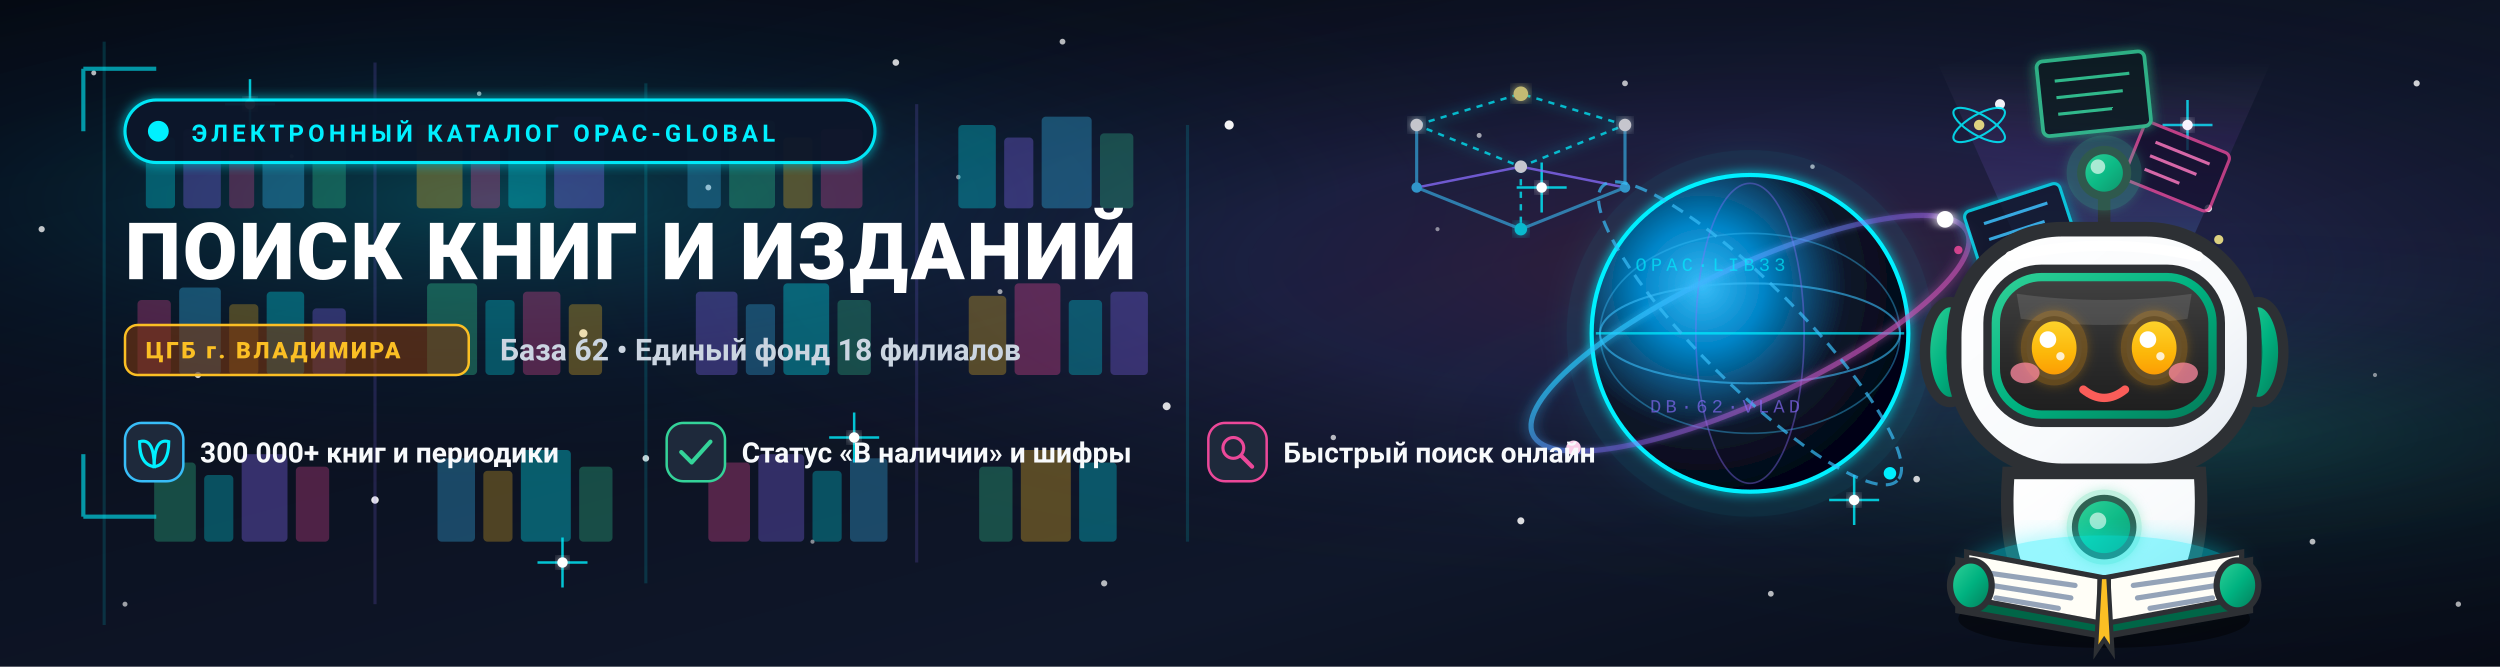
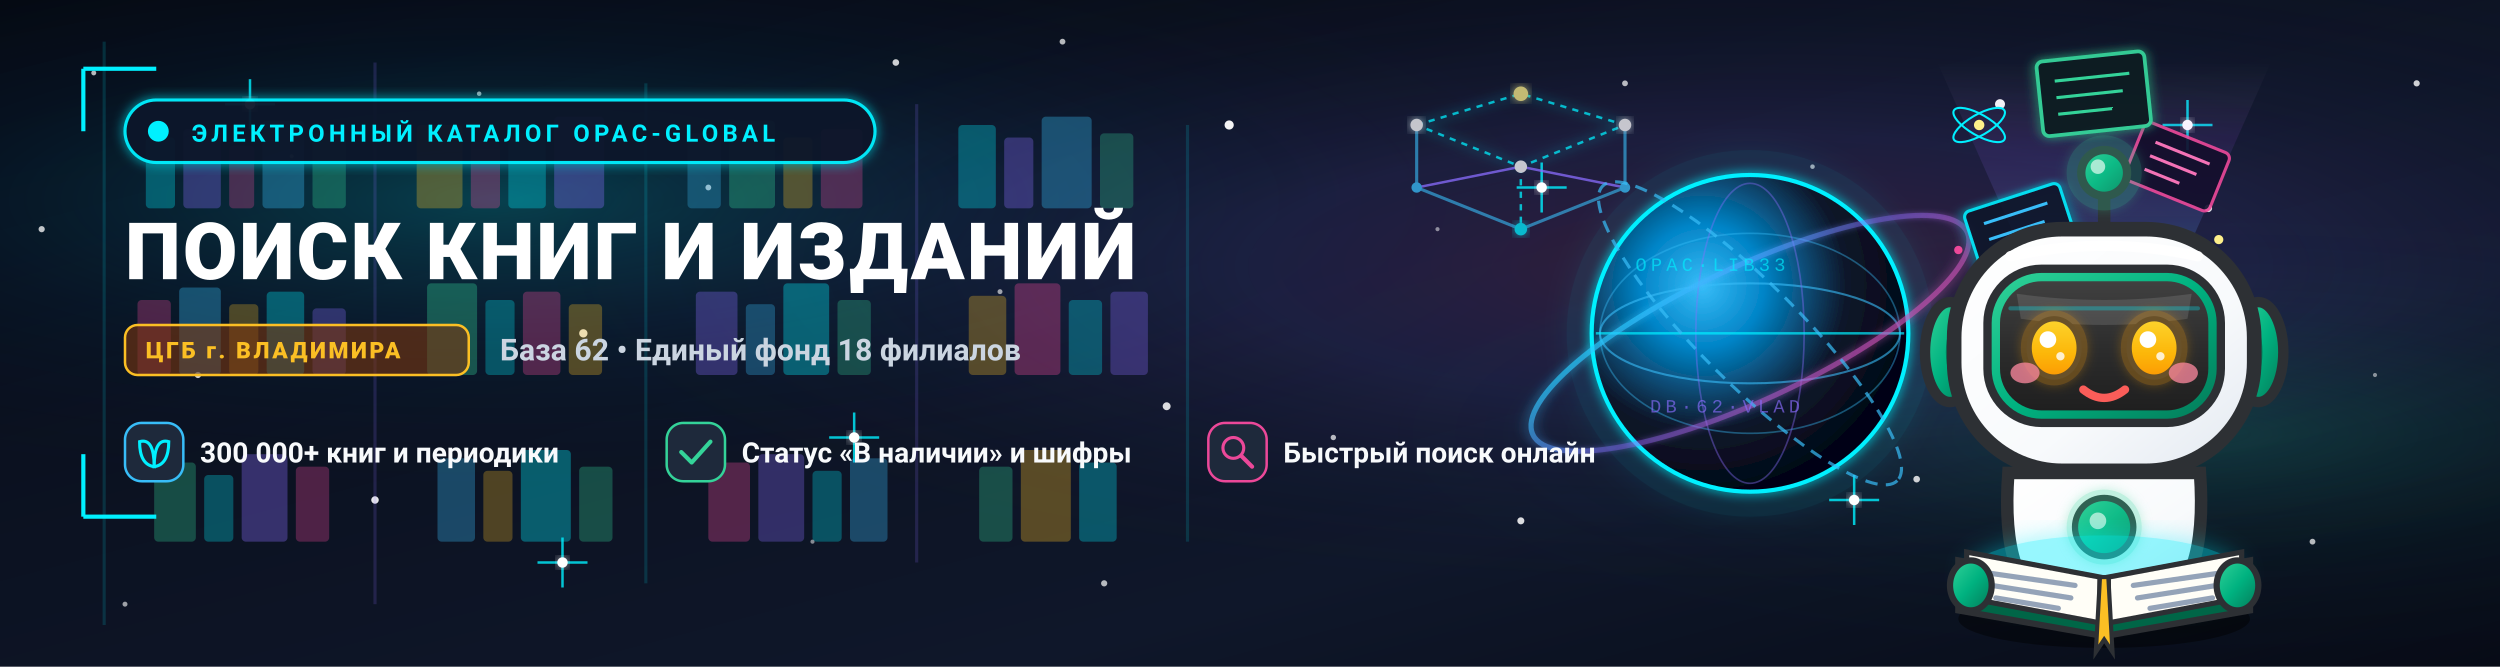
<svg xmlns="http://www.w3.org/2000/svg" viewBox="0 0 1200 320" width="1200" height="320">
  <defs>
    <linearGradient id="bg-grad" x1="0%" y1="0%" x2="100%" y2="100%">
      <stop offset="0%" stop-color="#050811" />
      <stop offset="35%" stop-color="#0b1120" />
      <stop offset="70%" stop-color="#0f172a" />
      <stop offset="100%" stop-color="#070b16" />
    </linearGradient>
    <radialGradient id="nebula-cyan" cx="20%" cy="30%" r="45%">
      <stop offset="0%" stop-color="#00f0ff" stop-opacity="0.22" />
      <stop offset="50%" stop-color="#0369a1" stop-opacity="0.08" />
      <stop offset="100%" stop-color="#0b1120" stop-opacity="0" />
    </radialGradient>
    <radialGradient id="nebula-magenta" cx="70%" cy="40%" r="50%">
      <stop offset="0%" stop-color="#ec4899" stop-opacity="0.18" />
      <stop offset="40%" stop-color="#8a6cff" stop-opacity="0.12" />
      <stop offset="100%" stop-color="#0f172a" stop-opacity="0" />
    </radialGradient>
    <radialGradient id="nebula-emerald" cx="88%" cy="65%" r="35%">
      <stop offset="0%" stop-color="#10b981" stop-opacity="0.20" />
      <stop offset="50%" stop-color="#047857" stop-opacity="0.06" />
      <stop offset="100%" stop-color="#0f172a" stop-opacity="0" />
    </radialGradient>
    <linearGradient id="shelf-light" x1="0%" y1="0%" x2="100%" y2="0%">
      <stop offset="0%" stop-color="#00f0ff" stop-opacity="0.8" />
      <stop offset="50%" stop-color="#8a6cff" stop-opacity="0.5" />
      <stop offset="100%" stop-color="#ec4899" stop-opacity="0.8" />
    </linearGradient>
    <linearGradient id="holo-beam" x1="50%" y1="100%" x2="50%" y2="0%">
      <stop offset="0%" stop-color="#00f0ff" stop-opacity="0.45" />
      <stop offset="40%" stop-color="#38bdf8" stop-opacity="0.25" />
      <stop offset="80%" stop-color="#a855f7" stop-opacity="0.10" />
      <stop offset="100%" stop-color="#ffffff" stop-opacity="0" />
    </linearGradient>
    <radialGradient id="sphere-core" cx="35%" cy="35%" r="65%">
      <stop offset="0%" stop-color="#38bdf8" />
      <stop offset="30%" stop-color="#0284c7" />
      <stop offset="70%" stop-color="#0f172a" />
      <stop offset="100%" stop-color="#020617" />
    </radialGradient>
    <linearGradient id="orbit-ring" x1="0%" y1="0%" x2="100%" y2="100%">
      <stop offset="0%" stop-color="#00f0ff" stop-opacity="0.9" />
      <stop offset="50%" stop-color="#8a6cff" stop-opacity="0.4" />
      <stop offset="100%" stop-color="#ec4899" stop-opacity="0.8" />
    </linearGradient>
    <linearGradient id="cosmo-body" x1="0%" y1="0%" x2="100%" y2="100%">
      <stop offset="0%" stop-color="#ffffff" />
      <stop offset="60%" stop-color="#f8fafc" />
      <stop offset="100%" stop-color="#e2e8f0" />
    </linearGradient>
    <linearGradient id="cosmo-visor" x1="0%" y1="0%" x2="0%" y2="100%">
      <stop offset="0%" stop-color="#404040" />
      <stop offset="50%" stop-color="#2d2d2d" />
      <stop offset="100%" stop-color="#1f1f1f" />
    </linearGradient>
    <linearGradient id="cosmo-emerald" x1="0%" y1="0%" x2="100%" y2="100%">
      <stop offset="0%" stop-color="#34d399" />
      <stop offset="50%" stop-color="#00b280" />
      <stop offset="100%" stop-color="#047857" />
    </linearGradient>
    <linearGradient id="cosmo-gold-eye" x1="0%" y1="0%" x2="0%" y2="100%">
      <stop offset="0%" stop-color="#ffeb3b" />
      <stop offset="60%" stop-color="#ffc107" />
      <stop offset="100%" stop-color="#ff9800" />
    </linearGradient>
    <filter id="glow-cyan" x="-20%" y="-20%" width="140%" height="140%">
      <feGaussianBlur stdDeviation="6" result="blur" />
      <feComposite in="SourceGraphic" in2="blur" operator="over" />
    </filter>
    <filter id="glow-cyan-sm" x="-20%" y="-20%" width="140%" height="140%">
      <feGaussianBlur stdDeviation="2.5" result="blur" />
      <feComposite in="SourceGraphic" in2="blur" operator="over" />
    </filter>
-     <filter id="glow-magenta" x="-20%" y="-20%" width="140%" height="140%">
-       <feGaussianBlur stdDeviation="8" result="blur" />
-       <feComposite in="SourceGraphic" in2="blur" operator="over" />
-     </filter>
+     <style>
+       @keyframes neb-p { 0%,100%{opacity:1} 50%{opacity:0.5} }
+       @keyframes neb-p2 { 0%,100%{opacity:1} 60%{opacity:0.38} }
+       @keyframes cosmo-float { 0%,100%{transform:translateY(0px)} 50%{transform:translateY(-9px)} }
+       @keyframes beam-breathe { 0%,100%{opacity:0.9} 50%{opacity:0.4} }
+       @keyframes pf1 { 0%,100%{transform:translate(0,0)rotate(-18deg)} 50%{transform:translate(-2px,-8px)rotate(-21deg)} }
+       @keyframes pf2 { 0%,100%{transform:translate(0,0)rotate(22deg)} 50%{transform:translate(3px,-8px)rotate(19deg)} }
+       @keyframes pf3 { 0%,100%{transform:translate(0,0)rotate(-6deg)} 50%{transform:translate(-2px,-7px)rotate(-9deg)} }
+       @keyframes twk-a { 0%,100%{opacity:0.95} 40%{opacity:0.18} 70%{opacity:0.78} }
+       @keyframes twk-b { 0%,100%{opacity:0.7} 30%{opacity:0.08} 80%{opacity:0.55} }
+       @keyframes twk-c { 0%,100%{opacity:0.85} 55%{opacity:0.18} }
+       @keyframes sp-blink { 0%,100%{opacity:1} 50%{opacity:0.12} }
+       @keyframes eye-glow { 0%,100%{opacity:0.28} 50%{opacity:0.72} }
+       @keyframes chest-glow { 0%,100%{opacity:0.28} 50%{opacity:0.62} }
+       @keyframes q-spin { 0%,100%{opacity:0.8} 50%{opacity:0.22} }
+       @keyframes hud-glow { 0%,100%{opacity:0.55} 50%{opacity:1} }
+       @keyframes scan-l { 0%{transform:translateY(-5px);opacity:0.7} 100%{transform:translateY(5px);opacity:0.2} }
+     </style>
  </defs>
  <rect width="1200" height="320" fill="url(#bg-grad)" />
-   <rect width="1200" height="320" fill="url(#nebula-cyan)" />
-   <rect width="1200" height="320" fill="url(#nebula-magenta)" />
-   <rect width="1200" height="320" fill="url(#nebula-emerald)" />
-   <circle cx="45" cy="35" r="1.2" fill="#ffffff" opacity="0.7" />
-   <circle cx="95" cy="180" r="1.5" fill="#ffffff" opacity="0.8" />
-   <circle cx="140" cy="75" r="1.0" fill="#ffffff" opacity="0.5" />
-   <circle cx="180" cy="240" r="1.8" fill="#ffffff" opacity="0.9" />
-   <circle cx="230" cy="45" r="1.1" fill="#ffffff" opacity="0.6" />
-   <circle cx="280" cy="160" r="2.0" fill="#ffffff" opacity="0.9" />
-   <circle cx="340" cy="90" r="1.4" fill="#ffffff" opacity="0.7" />
-   <circle cx="390" cy="260" r="1.0" fill="#ffffff" opacity="0.5" />
-   <circle cx="430" cy="30" r="1.6" fill="#ffffff" opacity="0.8" />
-   <circle cx="480" cy="140" r="1.2" fill="#ffffff" opacity="0.6" />
-   <circle cx="530" cy="280" r="1.5" fill="#ffffff" opacity="0.7" />
-   <circle cx="590" cy="60" r="2.2" fill="#ffffff" opacity="0.95" />
-   <circle cx="640" cy="210" r="1.3" fill="#ffffff" opacity="0.7" />
-   <circle cx="690" cy="110" r="1.0" fill="#ffffff" opacity="0.5" />
-   <circle cx="730" cy="250" r="1.7" fill="#ffffff" opacity="0.85" />
-   <circle cx="780" cy="40" r="1.4" fill="#ffffff" opacity="0.7" />
-   <circle cx="830" cy="170" r="2.0" fill="#ffffff" opacity="0.9" />
-   <circle cx="870" cy="80" r="1.1" fill="#ffffff" opacity="0.6" />
-   <circle cx="920" cy="230" r="1.6" fill="#ffffff" opacity="0.8" />
-   <circle cx="960" cy="50" r="2.4" fill="#ffffff" opacity="0.95" />
-   <circle cx="1010" cy="190" r="1.2" fill="#ffffff" opacity="0.6" />
-   <circle cx="1060" cy="100" r="1.8" fill="#ffffff" opacity="0.85" />
-   <circle cx="1110" cy="260" r="1.4" fill="#ffffff" opacity="0.7" />
-   <circle cx="1160" cy="40" r="1.5" fill="#ffffff" opacity="0.8" />
-   <circle cx="60" cy="290" r="1.2" fill="#ffffff" opacity="0.6" />
-   <circle cx="160" cy="130" r="1.3" fill="#ffffff" opacity="0.7" />
-   <circle cx="310" cy="220" r="1.6" fill="#ffffff" opacity="0.8" />
-   <circle cx="460" cy="85" r="1.1" fill="#ffffff" opacity="0.5" />
-   <circle cx="560" cy="195" r="1.9" fill="#ffffff" opacity="0.85" />
-   <circle cx="710" cy="65" r="1.2" fill="#ffffff" opacity="0.6" />
-   <circle cx="850" cy="285" r="1.4" fill="#ffffff" opacity="0.7" />
-   <circle cx="1000" cy="135" r="1.7" fill="#ffffff" opacity="0.8" />
-   <circle cx="1140" cy="180" r="1.0" fill="#ffffff" opacity="0.5" />
-   <circle cx="1180" cy="290" r="1.3" fill="#ffffff" opacity="0.65" />
-   <circle cx="20" cy="110" r="1.5" fill="#ffffff" opacity="0.75" />
-   <circle cx="510" cy="20" r="1.4" fill="#ffffff" opacity="0.7" />
-   <g transform="translate(120, 50)">
-     <line x1="-12" y1="0" x2="12" y2="0" stroke="#00f0ff" stroke-width="1.2" opacity="0.8" />
-     <line x1="0" y1="-12" x2="0" y2="12" stroke="#00f0ff" stroke-width="1.2" opacity="0.8" />
-     <circle cx="0" cy="0" r="2.5" fill="#ffffff" filter="url(#glow-cyan-sm)" />
-   </g>
-   <g transform="translate(410, 210)">
-     <line x1="-12" y1="0" x2="12" y2="0" stroke="#00f0ff" stroke-width="1.2" opacity="0.8" />
-     <line x1="0" y1="-12" x2="0" y2="12" stroke="#00f0ff" stroke-width="1.2" opacity="0.8" />
-     <circle cx="0" cy="0" r="2.5" fill="#ffffff" filter="url(#glow-cyan-sm)" />
-   </g>
-   <g transform="translate(740, 90)">
-     <line x1="-12" y1="0" x2="12" y2="0" stroke="#00f0ff" stroke-width="1.2" opacity="0.8" />
-     <line x1="0" y1="-12" x2="0" y2="12" stroke="#00f0ff" stroke-width="1.2" opacity="0.8" />
-     <circle cx="0" cy="0" r="2.5" fill="#ffffff" filter="url(#glow-cyan-sm)" />
-   </g>
-   <g transform="translate(890, 240)">
-     <line x1="-12" y1="0" x2="12" y2="0" stroke="#00f0ff" stroke-width="1.2" opacity="0.8" />
-     <line x1="0" y1="-12" x2="0" y2="12" stroke="#00f0ff" stroke-width="1.2" opacity="0.8" />
-     <circle cx="0" cy="0" r="2.5" fill="#ffffff" filter="url(#glow-cyan-sm)" />
-   </g>
-   <g transform="translate(1050, 60)">
-     <line x1="-12" y1="0" x2="12" y2="0" stroke="#00f0ff" stroke-width="1.2" opacity="0.8" />
-     <line x1="0" y1="-12" x2="0" y2="12" stroke="#00f0ff" stroke-width="1.2" opacity="0.8" />
-     <circle cx="0" cy="0" r="2.5" fill="#ffffff" filter="url(#glow-cyan-sm)" />
-   </g>
-   <g transform="translate(270, 270)">
-     <line x1="-12" y1="0" x2="12" y2="0" stroke="#00f0ff" stroke-width="1.2" opacity="0.8" />
-     <line x1="0" y1="-12" x2="0" y2="12" stroke="#00f0ff" stroke-width="1.2" opacity="0.8" />
-     <circle cx="0" cy="0" r="2.5" fill="#ffffff" filter="url(#glow-cyan-sm)" />
-   </g>
-   <g id="cyber-bookshelves" opacity="0.35">
-     <line x1="50" y1="20" x2="50" y2="300" stroke="#00f0ff" stroke-width="1.5" opacity="0.4" />
-     <line x1="180" y1="30" x2="180" y2="290" stroke="#8a6cff" stroke-width="1.5" opacity="0.5" />
-     <line x1="310" y1="40" x2="310" y2="280" stroke="#00f0ff" stroke-width="1.5" opacity="0.4" />
-     <line x1="440" y1="50" x2="440" y2="270" stroke="#8a6cff" stroke-width="1.5" opacity="0.5" />
-     <line x1="570" y1="60" x2="570" y2="260" stroke="#00f0ff" stroke-width="1.5" opacity="0.4" />
+   <rect width="1200" height="320" fill="url(#nebula-cyan)" style="animation:neb-p 6s ease-in-out infinite" />
+   <rect width="1200" height="320" fill="url(#nebula-magenta)" style="animation:neb-p2 9s ease-in-out infinite" />
+   <rect width="1200" height="320" fill="url(#nebula-emerald)" style="animation:neb-p 11s ease-in-out infinite 2s" />
+   <g style="animation:twk-a 3.2s ease-in-out infinite">
+     <circle cx="45" cy="35" r="1.2" fill="#fff" opacity=".7" />
+     <circle cx="280" cy="160" r="2" fill="#fff" opacity=".9" />
+     <circle cx="590" cy="60" r="2.2" fill="#fff" opacity=".95" />
+     <circle cx="960" cy="50" r="2.4" fill="#fff" opacity=".95" />
+     <circle cx="1060" cy="100" r="1.8" fill="#fff" opacity=".85" />
+     <circle cx="430" cy="30" r="1.6" fill="#fff" opacity=".8" />
+     <circle cx="730" cy="250" r="1.7" fill="#fff" opacity=".85" />
+   </g>
+   <g style="animation:twk-b 4.7s ease-in-out infinite 1s">
+     <circle cx="95" cy="180" r="1.5" fill="#fff" opacity=".8" />
+     <circle cx="180" cy="240" r="1.8" fill="#fff" opacity=".9" />
+     <circle cx="340" cy="90" r="1.4" fill="#fff" opacity=".7" />
+     <circle cx="640" cy="210" r="1.3" fill="#fff" opacity=".7" />
+     <circle cx="830" cy="170" r="2" fill="#fff" opacity=".9" />
+     <circle cx="1160" cy="40" r="1.5" fill="#fff" opacity=".8" />
+     <circle cx="510" cy="20" r="1.4" fill="#fff" opacity=".7" />
+     <circle cx="1110" cy="260" r="1.4" fill="#fff" opacity=".7" />
+   </g>
+   <g style="animation:twk-c 5.5s ease-in-out infinite 0.5s">
+     <circle cx="140" cy="75" r="1" fill="#fff" opacity=".5" />
+     <circle cx="230" cy="45" r="1.1" fill="#fff" opacity=".6" />
+     <circle cx="390" cy="260" r="1" fill="#fff" opacity=".5" />
+     <circle cx="480" cy="140" r="1.2" fill="#fff" opacity=".6" />
+     <circle cx="530" cy="280" r="1.5" fill="#fff" opacity=".7" />
+     <circle cx="690" cy="110" r="1" fill="#fff" opacity=".5" />
+     <circle cx="780" cy="40" r="1.4" fill="#fff" opacity=".7" />
+     <circle cx="870" cy="80" r="1.1" fill="#fff" opacity=".6" />
+     <circle cx="920" cy="230" r="1.6" fill="#fff" opacity=".8" />
+     <circle cx="1010" cy="190" r="1.2" fill="#fff" opacity=".6" />
+     <circle cx="60" cy="290" r="1.2" fill="#fff" opacity=".6" />
+     <circle cx="560" cy="195" r="1.9" fill="#fff" opacity=".85" />
+     <circle cx="1140" cy="180" r="1" fill="#fff" opacity=".5" />
+     <circle cx="20" cy="110" r="1.5" fill="#fff" opacity=".75" />
+   </g>
+   <g style="animation:q-spin 2.8s ease-in-out infinite">
+     <g transform="translate(120,50)">
+       <line x1="-12" y1="0" x2="12" y2="0" stroke="#00f0ff" stroke-width="1.2" opacity=".8" />
+       <line x1="0" y1="-12" x2="0" y2="12" stroke="#00f0ff" stroke-width="1.2" opacity=".8" />
+       <circle cx="0" cy="0" r="2.5" fill="#fff" filter="url(#glow-cyan-sm)" />
+     </g>
+   </g>
+   <g style="animation:q-spin 3.6s ease-in-out infinite 0.7s">
+     <g transform="translate(410,210)">
+       <line x1="-12" y1="0" x2="12" y2="0" stroke="#00f0ff" stroke-width="1.2" opacity=".8" />
+       <line x1="0" y1="-12" x2="0" y2="12" stroke="#00f0ff" stroke-width="1.2" opacity=".8" />
+       <circle cx="0" cy="0" r="2.5" fill="#fff" filter="url(#glow-cyan-sm)" />
+     </g>
+   </g>
+   <g style="animation:q-spin 4.1s ease-in-out infinite 1.3s">
+     <g transform="translate(740,90)">
+       <line x1="-12" y1="0" x2="12" y2="0" stroke="#00f0ff" stroke-width="1.2" opacity=".8" />
+       <line x1="0" y1="-12" x2="0" y2="12" stroke="#00f0ff" stroke-width="1.2" opacity=".8" />
+       <circle cx="0" cy="0" r="2.5" fill="#fff" filter="url(#glow-cyan-sm)" />
+     </g>
+   </g>
+   <g style="animation:q-spin 2.4s ease-in-out infinite 0.3s">
+     <g transform="translate(890,240)">
+       <line x1="-12" y1="0" x2="12" y2="0" stroke="#00f0ff" stroke-width="1.2" opacity=".8" />
+       <line x1="0" y1="-12" x2="0" y2="12" stroke="#00f0ff" stroke-width="1.2" opacity=".8" />
+       <circle cx="0" cy="0" r="2.5" fill="#fff" filter="url(#glow-cyan-sm)" />
+     </g>
+   </g>
+   <g style="animation:q-spin 3.9s ease-in-out infinite 1.8s">
+     <g transform="translate(1050,60)">
+       <line x1="-12" y1="0" x2="12" y2="0" stroke="#00f0ff" stroke-width="1.2" opacity=".8" />
+       <line x1="0" y1="-12" x2="0" y2="12" stroke="#00f0ff" stroke-width="1.2" opacity=".8" />
+       <circle cx="0" cy="0" r="2.5" fill="#fff" filter="url(#glow-cyan-sm)" />
+     </g>
+   </g>
+   <g style="animation:q-spin 5.2s ease-in-out infinite 0.9s">
+     <g transform="translate(270,270)">
+       <line x1="-12" y1="0" x2="12" y2="0" stroke="#00f0ff" stroke-width="1.2" opacity=".8" />
+       <line x1="0" y1="-12" x2="0" y2="12" stroke="#00f0ff" stroke-width="1.2" opacity=".8" />
+       <circle cx="0" cy="0" r="2.5" fill="#fff" filter="url(#glow-cyan-sm)" />
+     </g>
+   </g>
+   <g opacity=".35">
+     <line x1="50" y1="20" x2="50" y2="300" stroke="#00f0ff" stroke-width="1.5" opacity=".4" />
+     <line x1="180" y1="30" x2="180" y2="290" stroke="#8a6cff" stroke-width="1.5" opacity=".5" />
+     <line x1="310" y1="40" x2="310" y2="280" stroke="#00f0ff" stroke-width="1.5" opacity=".4" />
+     <line x1="440" y1="50" x2="440" y2="270" stroke="#8a6cff" stroke-width="1.5" opacity=".5" />
+     <line x1="570" y1="60" x2="570" y2="260" stroke="#00f0ff" stroke-width="1.5" opacity=".4" />
    <path d="M 40 100 L 600 100" stroke="url(#shelf-light)" stroke-width="2.5" filter="url(#glow-cyan-sm)" />
    <path d="M 40 180 L 600 180" stroke="url(#shelf-light)" stroke-width="2.5" filter="url(#glow-cyan-sm)" />
    <path d="M 40 260 L 600 260" stroke="url(#shelf-light)" stroke-width="2.5" filter="url(#glow-cyan-sm)" />
-     <rect x="70" y="66" width="14" height="34" rx="2" fill="#00f0ff" opacity="0.85" />
-     <rect x="88" y="62" width="18" height="38" rx="2" fill="#8a6cff" opacity="0.9" />
-     <rect x="110" y="70" width="12" height="30" rx="2" fill="#ec4899" opacity="0.8" />
-     <rect x="126" y="58" width="20" height="42" rx="2" fill="#38bdf8" opacity="0.95" />
-     <rect x="150" y="64" width="16" height="36" rx="2" fill="#34d399" opacity="0.85" />
-     <rect x="200" y="60" width="22" height="40" rx="2" fill="#fbbf24" opacity="0.85" />
-     <rect x="226" y="68" width="14" height="32" rx="2" fill="#ec4899" opacity="0.9" />
-     <rect x="244" y="64" width="18" height="36" rx="2" fill="#00f0ff" opacity="0.85" />
-     <rect x="266" y="56" width="24" height="44" rx="2" fill="#8a6cff" opacity="0.95" />
-     <rect x="330" y="64" width="16" height="36" rx="2" fill="#38bdf8" opacity="0.8" />
-     <rect x="350" y="58" width="22" height="42" rx="2" fill="#34d399" opacity="0.9" />
-     <rect x="376" y="66" width="14" height="34" rx="2" fill="#fbbf24" opacity="0.85" />
-     <rect x="394" y="62" width="20" height="38" rx="2" fill="#ec4899" opacity="0.85" />
-     <rect x="460" y="60" width="18" height="40" rx="2" fill="#00f0ff" opacity="0.85" />
-     <rect x="482" y="66" width="14" height="34" rx="2" fill="#8a6cff" opacity="0.9" />
-     <rect x="500" y="56" width="24" height="44" rx="2" fill="#38bdf8" opacity="0.95" />
-     <rect x="528" y="64" width="16" height="36" rx="2" fill="#34d399" opacity="0.8" />
-     <rect x="66" y="144" width="16" height="36" rx="2" fill="#ec4899" opacity="0.85" />
-     <rect x="86" y="138" width="20" height="42" rx="2" fill="#38bdf8" opacity="0.95" />
-     <rect x="110" y="146" width="14" height="34" rx="2" fill="#fbbf24" opacity="0.8" />
-     <rect x="128" y="140" width="18" height="40" rx="2" fill="#00f0ff" opacity="0.9" />
-     <rect x="150" y="148" width="16" height="32" rx="2" fill="#8a6cff" opacity="0.85" />
-     <rect x="205" y="136" width="24" height="44" rx="2" fill="#34d399" opacity="0.95" />
-     <rect x="233" y="144" width="14" height="36" rx="2" fill="#00f0ff" opacity="0.8" />
-     <rect x="251" y="140" width="18" height="40" rx="2" fill="#ec4899" opacity="0.9" />
-     <rect x="273" y="146" width="16" height="34" rx="2" fill="#fbbf24" opacity="0.85" />
-     <rect x="334" y="140" width="20" height="40" rx="2" fill="#8a6cff" opacity="0.9" />
-     <rect x="358" y="146" width="14" height="34" rx="2" fill="#38bdf8" opacity="0.85" />
-     <rect x="376" y="136" width="22" height="44" rx="2" fill="#00f0ff" opacity="0.95" />
-     <rect x="402" y="144" width="16" height="36" rx="2" fill="#34d399" opacity="0.8" />
-     <rect x="465" y="142" width="18" height="38" rx="2" fill="#fbbf24" opacity="0.85" />
-     <rect x="487" y="136" width="22" height="44" rx="2" fill="#ec4899" opacity="0.95" />
-     <rect x="513" y="144" width="16" height="36" rx="2" fill="#00f0ff" opacity="0.8" />
-     <rect x="533" y="140" width="18" height="40" rx="2" fill="#8a6cff" opacity="0.85" />
-     <rect x="74" y="222" width="20" height="38" rx="2" fill="#34d399" opacity="0.85" />
-     <rect x="98" y="228" width="14" height="32" rx="2" fill="#00f0ff" opacity="0.8" />
-     <rect x="116" y="218" width="22" height="42" rx="2" fill="#8a6cff" opacity="0.95" />
-     <rect x="142" y="224" width="16" height="36" rx="2" fill="#ec4899" opacity="0.85" />
-     <rect x="210" y="220" width="18" height="40" rx="2" fill="#38bdf8" opacity="0.9" />
-     <rect x="232" y="226" width="14" height="34" rx="2" fill="#fbbf24" opacity="0.8" />
-     <rect x="250" y="216" width="24" height="44" rx="2" fill="#00f0ff" opacity="0.95" />
-     <rect x="278" y="224" width="16" height="36" rx="2" fill="#34d399" opacity="0.85" />
-     <rect x="340" y="222" width="20" height="38" rx="2" fill="#ec4899" opacity="0.9" />
-     <rect x="364" y="218" width="22" height="42" rx="2" fill="#8a6cff" opacity="0.85" />
-     <rect x="390" y="226" width="14" height="34" rx="2" fill="#00f0ff" opacity="0.8" />
-     <rect x="408" y="220" width="18" height="40" rx="2" fill="#38bdf8" opacity="0.9" />
-     <rect x="470" y="224" width="16" height="36" rx="2" fill="#34d399" opacity="0.85" />
-     <rect x="490" y="216" width="24" height="44" rx="2" fill="#fbbf24" opacity="0.9" />
-     <rect x="518" y="222" width="18" height="38" rx="2" fill="#00f0ff" opacity="0.85" />
-   </g>
-   <g id="book-constellation" opacity="0.75">
+     <rect x="70" y="66" width="14" height="34" rx="2" fill="#00f0ff" opacity=".85" />
+     <rect x="88" y="62" width="18" height="38" rx="2" fill="#8a6cff" opacity=".9" />
+     <rect x="110" y="70" width="12" height="30" rx="2" fill="#ec4899" opacity=".8" />
+     <rect x="126" y="58" width="20" height="42" rx="2" fill="#38bdf8" opacity=".95" />
+     <rect x="150" y="64" width="16" height="36" rx="2" fill="#34d399" opacity=".85" />
+     <rect x="200" y="60" width="22" height="40" rx="2" fill="#fbbf24" opacity=".85" />
+     <rect x="226" y="68" width="14" height="32" rx="2" fill="#ec4899" opacity=".9" />
+     <rect x="244" y="64" width="18" height="36" rx="2" fill="#00f0ff" opacity=".85" />
+     <rect x="266" y="56" width="24" height="44" rx="2" fill="#8a6cff" opacity=".95" />
+     <rect x="330" y="64" width="16" height="36" rx="2" fill="#38bdf8" opacity=".8" />
+     <rect x="350" y="58" width="22" height="42" rx="2" fill="#34d399" opacity=".9" />
+     <rect x="376" y="66" width="14" height="34" rx="2" fill="#fbbf24" opacity=".85" />
+     <rect x="394" y="62" width="20" height="38" rx="2" fill="#ec4899" opacity=".85" />
+     <rect x="460" y="60" width="18" height="40" rx="2" fill="#00f0ff" opacity=".85" />
+     <rect x="482" y="66" width="14" height="34" rx="2" fill="#8a6cff" opacity=".9" />
+     <rect x="500" y="56" width="24" height="44" rx="2" fill="#38bdf8" opacity=".95" />
+     <rect x="528" y="64" width="16" height="36" rx="2" fill="#34d399" opacity=".8" />
+     <rect x="66" y="144" width="16" height="36" rx="2" fill="#ec4899" opacity=".85" />
+     <rect x="86" y="138" width="20" height="42" rx="2" fill="#38bdf8" opacity=".95" />
+     <rect x="110" y="146" width="14" height="34" rx="2" fill="#fbbf24" opacity=".8" />
+     <rect x="128" y="140" width="18" height="40" rx="2" fill="#00f0ff" opacity=".9" />
+     <rect x="150" y="148" width="16" height="32" rx="2" fill="#8a6cff" opacity=".85" />
+     <rect x="205" y="136" width="24" height="44" rx="2" fill="#34d399" opacity=".95" />
+     <rect x="233" y="144" width="14" height="36" rx="2" fill="#00f0ff" opacity=".8" />
+     <rect x="251" y="140" width="18" height="40" rx="2" fill="#ec4899" opacity=".9" />
+     <rect x="273" y="146" width="16" height="34" rx="2" fill="#fbbf24" opacity=".85" />
+     <rect x="334" y="140" width="20" height="40" rx="2" fill="#8a6cff" opacity=".9" />
+     <rect x="358" y="146" width="14" height="34" rx="2" fill="#38bdf8" opacity=".85" />
+     <rect x="376" y="136" width="22" height="44" rx="2" fill="#00f0ff" opacity=".95" />
+     <rect x="402" y="144" width="16" height="36" rx="2" fill="#34d399" opacity=".8" />
+     <rect x="465" y="142" width="18" height="38" rx="2" fill="#fbbf24" opacity=".85" />
+     <rect x="487" y="136" width="22" height="44" rx="2" fill="#ec4899" opacity=".95" />
+     <rect x="513" y="144" width="16" height="36" rx="2" fill="#00f0ff" opacity=".8" />
+     <rect x="533" y="140" width="18" height="40" rx="2" fill="#8a6cff" opacity=".85" />
+     <rect x="74" y="222" width="20" height="38" rx="2" fill="#34d399" opacity=".85" />
+     <rect x="98" y="228" width="14" height="32" rx="2" fill="#00f0ff" opacity=".8" />
+     <rect x="116" y="218" width="22" height="42" rx="2" fill="#8a6cff" opacity=".95" />
+     <rect x="142" y="224" width="16" height="36" rx="2" fill="#ec4899" opacity=".85" />
+     <rect x="210" y="220" width="18" height="40" rx="2" fill="#38bdf8" opacity=".9" />
+     <rect x="232" y="226" width="14" height="34" rx="2" fill="#fbbf24" opacity=".8" />
+     <rect x="250" y="216" width="24" height="44" rx="2" fill="#00f0ff" opacity=".95" />
+     <rect x="278" y="224" width="16" height="36" rx="2" fill="#34d399" opacity=".85" />
+     <rect x="340" y="222" width="20" height="38" rx="2" fill="#ec4899" opacity=".9" />
+     <rect x="364" y="218" width="22" height="42" rx="2" fill="#8a6cff" opacity=".85" />
+     <rect x="390" y="226" width="14" height="34" rx="2" fill="#00f0ff" opacity=".8" />
+     <rect x="408" y="220" width="18" height="40" rx="2" fill="#38bdf8" opacity=".9" />
+     <rect x="470" y="224" width="16" height="36" rx="2" fill="#34d399" opacity=".85" />
+     <rect x="490" y="216" width="24" height="44" rx="2" fill="#fbbf24" opacity=".9" />
+     <rect x="518" y="222" width="18" height="38" rx="2" fill="#00f0ff" opacity=".85" />
+   </g>
+   <g opacity=".75">
    <path d="M 680 60 L 730 45 L 780 60 L 730 80 Z" fill="none" stroke="#00f0ff" stroke-width="1.2" stroke-dasharray="3,3" filter="url(#glow-cyan-sm)" />
    <path d="M 730 80 L 730 110" stroke="#00f0ff" stroke-width="1.2" stroke-dasharray="3,3" />
-     <path d="M 680 60 L 680 90 L 730 110 L 780 90 L 780 60" fill="none" stroke="#38bdf8" stroke-width="1.5" opacity="0.8" />
+     <path d="M 680 60 L 680 90 L 730 110 L 780 90 L 780 60" fill="none" stroke="#38bdf8" stroke-width="1.5" opacity=".8" />
    <path d="M 680 90 L 730 80 L 780 90" fill="none" stroke="#8a6cff" stroke-width="1.2" />
-     <circle cx="680" cy="60" r="3" fill="#ffffff" filter="url(#glow-cyan-sm)" />
-     <circle cx="730" cy="45" r="3.5" fill="#fef08a" filter="url(#glow-cyan-sm)" />
-     <circle cx="780" cy="60" r="3" fill="#ffffff" filter="url(#glow-cyan-sm)" />
+     <circle cx="680" cy="60" r="3" fill="#fff" filter="url(#glow-cyan-sm)" />
+     <circle cx="730" cy="45" r="3.5" fill="#fef08a" filter="url(#glow-cyan-sm)" style="animation:twk-a 2.5s ease-in-out infinite" />
+     <circle cx="780" cy="60" r="3" fill="#fff" filter="url(#glow-cyan-sm)" />
    <circle cx="680" cy="90" r="2.5" fill="#38bdf8" />
-     <circle cx="730" cy="80" r="3" fill="#ffffff" />
+     <circle cx="730" cy="80" r="3" fill="#fff" />
    <circle cx="780" cy="90" r="2.5" fill="#38bdf8" />
-     <circle cx="730" cy="110" r="3" fill="#00f0ff" filter="url(#glow-cyan-sm)" />
-   </g>
-   <g id="knowledge-sphere" transform="translate(840, 160)">
-     <circle cx="0" cy="0" r="88" fill="#00f0ff" opacity="0.08" filter="url(#glow-cyan)" />
+     <circle cx="730" cy="110" r="3" fill="#00f0ff" filter="url(#glow-cyan-sm)" style="animation:twk-b 3.1s ease-in-out infinite" />
+   </g>
+   <g transform="translate(840,160)">
+     <circle cx="0" cy="0" r="88" fill="#00f0ff" opacity=".08" filter="url(#glow-cyan)" style="animation:neb-p 7s ease-in-out infinite" />
    <circle cx="0" cy="0" r="76" fill="url(#sphere-core)" stroke="#00f0ff" stroke-width="2" filter="url(#glow-cyan-sm)" />
-     <ellipse cx="0" cy="0" rx="72" ry="24" fill="none" stroke="#38bdf8" stroke-width="1" opacity="0.6" />
-     <ellipse cx="0" cy="0" rx="72" ry="48" fill="none" stroke="#38bdf8" stroke-width="0.8" opacity="0.4" />
-     <ellipse cx="0" cy="0" rx="26" ry="72" fill="none" stroke="#8a6cff" stroke-width="0.8" opacity="0.4" />
-     <line x1="-74" y1="0" x2="74" y2="0" stroke="#00f0ff" stroke-width="1.2" opacity="0.7" />
-     <g transform="rotate(-25)">
-       <ellipse cx="0" cy="0" rx="115" ry="32" fill="none" stroke="url(#orbit-ring)" stroke-width="2.5" opacity="0.9" filter="url(#glow-cyan-sm)" />
-       <circle cx="108" cy="-10" r="4" fill="#ffffff" filter="url(#glow-cyan-sm)" />
-       <circle cx="-100" cy="14" r="3.5" fill="#fbcfe8" />
-     </g>
-     <g transform="rotate(45)">
-       <ellipse cx="0" cy="0" rx="100" ry="24" fill="none" stroke="#38bdf8" stroke-width="1.5" stroke-dasharray="6,4" opacity="0.7" />
-       <circle cx="95" cy="0" r="3" fill="#00f0ff" />
-     </g>
-     <text x="-55" y="-30" font-family="'Courier New', monospace" font-size="9" fill="#00f0ff" opacity="0.65" letter-spacing="2">OPAC·LIB33</text>
-     <text x="-48" y="38" font-family="'Courier New', monospace" font-size="9" fill="#8a6cff" opacity="0.65" letter-spacing="2">DB·62·VLAD</text>
-   </g>
-   <polygon points="1010,210 930,30 1090,30 1010,210" fill="url(#holo-beam)" />
-   <g id="holo-pages" opacity="0.85">
-     <g transform="translate(970, 110) rotate(-18)">
-       <rect x="-24" y="-16" width="48" height="32" rx="3" fill="#0b1329" stroke="#00f0ff" stroke-width="1.5" opacity="0.9" filter="url(#glow-cyan-sm)" />
+     <ellipse cx="0" cy="0" rx="72" ry="24" fill="none" stroke="#38bdf8" stroke-width="1" opacity=".6" />
+     <ellipse cx="0" cy="0" rx="72" ry="48" fill="none" stroke="#38bdf8" stroke-width=".8" opacity=".4" />
+     <ellipse cx="0" cy="0" rx="26" ry="72" fill="none" stroke="#8a6cff" stroke-width=".8" opacity=".4" />
+     <line x1="-74" y1="0" x2="74" y2="0" stroke="#00f0ff" stroke-width="1.2" opacity=".7" />
+     <ellipse cx="0" cy="0" rx="115" ry="32" fill="none" stroke="url(#orbit-ring)" stroke-width="2.5" opacity=".9" filter="url(#glow-cyan-sm)" transform="rotate(-25)">
+       <animateTransform attributeName="transform" type="rotate" from="-25 0 0" to="335 0 0" dur="12s" repeatCount="indefinite" />
+     </ellipse>
+     <ellipse cx="0" cy="0" rx="100" ry="24" fill="none" stroke="#38bdf8" stroke-width="1.5" stroke-dasharray="6,4" opacity=".7" transform="rotate(45)">
+       <animateTransform attributeName="transform" type="rotate" from="45 0 0" to="-315 0 0" dur="9s" repeatCount="indefinite" />
+     </ellipse>
+     <text x="-55" y="-30" font-family="'Courier New',monospace" font-size="9" fill="#00f0ff" opacity=".65" letter-spacing="2">OPAC·LIB33</text>
+     <text x="-48" y="38" font-family="'Courier New',monospace" font-size="9" fill="#8a6cff" opacity=".65" letter-spacing="2">DB·62·VLAD</text>
+   </g>
+   <polygon points="1010,210 930,30 1090,30 1010,210" fill="url(#holo-beam)" style="animation:beam-breathe 4s ease-in-out infinite" />
+   <g style="animation:pf1 5s ease-in-out infinite">
+     <g transform="translate(970,110)rotate(-18)">
+       <rect x="-24" y="-16" width="48" height="32" rx="3" fill="#0b1329" stroke="#00f0ff" stroke-width="1.5" opacity=".9" filter="url(#glow-cyan-sm)" />
      <line x1="-16" y1="-8" x2="16" y2="-8" stroke="#38bdf8" stroke-width="1.5" />
      <line x1="-16" y1="0" x2="12" y2="0" stroke="#38bdf8" stroke-width="1.5" />
      <line x1="-16" y1="8" x2="6" y2="8" stroke="#38bdf8" stroke-width="1.5" />
    </g>
-     <g transform="translate(1045, 80) rotate(22)">
-       <rect x="-22" y="-15" width="44" height="30" rx="3" fill="#130d2a" stroke="#ec4899" stroke-width="1.5" opacity="0.9" />
+   </g>
+   <g style="animation:pf2 6.5s ease-in-out infinite 0.8s">
+     <g transform="translate(1045,80)rotate(22)">
+       <rect x="-22" y="-15" width="44" height="30" rx="3" fill="#130d2a" stroke="#ec4899" stroke-width="1.5" opacity=".9" />
      <line x1="-14" y1="-7" x2="14" y2="-7" stroke="#f472b6" stroke-width="1.5" />
      <line x1="-14" y1="0" x2="10" y2="0" stroke="#f472b6" stroke-width="1.5" />
      <line x1="-14" y1="7" x2="4" y2="7" stroke="#f472b6" stroke-width="1.5" />
    </g>
-     <g transform="translate(1005, 45) rotate(-6)">
-       <rect x="-26" y="-18" width="52" height="36" rx="3" fill="#081a24" stroke="#34d399" stroke-width="1.8" opacity="0.95" filter="url(#glow-cyan-sm)" />
+   </g>
+   <g style="animation:pf3 4.8s ease-in-out infinite 1.5s">
+     <g transform="translate(1005,45)rotate(-6)">
+       <rect x="-26" y="-18" width="52" height="36" rx="3" fill="#081a24" stroke="#34d399" stroke-width="1.8" opacity=".95" filter="url(#glow-cyan-sm)" />
      <line x1="-18" y1="-8" x2="18" y2="-8" stroke="#34d399" stroke-width="1.5" />
      <line x1="-18" y1="0" x2="14" y2="0" stroke="#34d399" stroke-width="1.5" />
      <line x1="-18" y1="8" x2="8" y2="8" stroke="#34d399" stroke-width="1.5" />
    </g>
-     <g transform="translate(950, 60)">
-       <ellipse cx="0" cy="0" rx="14" ry="5" fill="none" stroke="#00f0ff" stroke-width="1" transform="rotate(30)" />
-       <ellipse cx="0" cy="0" rx="14" ry="5" fill="none" stroke="#00f0ff" stroke-width="1" transform="rotate(-30)" />
-       <circle cx="0" cy="0" r="2.5" fill="#fef08a" />
-     </g>
-     <circle cx="985" cy="155" r="2" fill="#fbbf24" filter="url(#glow-cyan-sm)" />
-     <circle cx="1035" cy="140" r="2.5" fill="#00f0ff" filter="url(#glow-cyan-sm)" />
-     <circle cx="940" cy="120" r="2" fill="#ec4899" />
-     <circle cx="1065" cy="115" r="2.2" fill="#fef08a" />
-     <circle cx="1010" cy="90" r="2" fill="#34d399" />
-   </g>
-   <g id="cosmo-mascot" transform="translate(1010, 205)">
-     <ellipse cx="0" cy="92" rx="70" ry="14" fill="#000000" opacity="0.45" />
+   </g>
+   <g transform="translate(950,60)">
+     <ellipse cx="0" cy="0" rx="14" ry="5" fill="none" stroke="#00f0ff" stroke-width="1" transform="rotate(30)" />
+     <ellipse cx="0" cy="0" rx="14" ry="5" fill="none" stroke="#00f0ff" stroke-width="1" transform="rotate(-30)" />
+     <circle cx="0" cy="0" r="2.5" fill="#fef08a" style="animation:sp-blink 1.8s ease-in-out infinite" />
+   </g>
+   <circle cx="985" cy="155" r="2" fill="#fbbf24" filter="url(#glow-cyan-sm)" style="animation:sp-blink 2.3s ease-in-out infinite .2s" />
+   <circle cx="1035" cy="140" r="2.5" fill="#00f0ff" filter="url(#glow-cyan-sm)" style="animation:sp-blink 1.6s ease-in-out infinite .9s" />
+   <circle cx="940" cy="120" r="2" fill="#ec4899" style="animation:sp-blink 2.8s ease-in-out infinite .4s" />
+   <circle cx="1065" cy="115" r="2.2" fill="#fef08a" style="animation:sp-blink 2.1s ease-in-out infinite 1.1s" />
+   <circle cx="1010" cy="90" r="2" fill="#34d399" style="animation:sp-blink 3.2s ease-in-out infinite .6s" />
+   <g transform="translate(1010,205)" style="animation:cosmo-float 4s ease-in-out infinite">
+     <ellipse cx="0" cy="92" rx="70" ry="14" fill="#000" opacity=".45" />
    <line x1="0" y1="-90" x2="0" y2="-120" stroke="#2d3034" stroke-width="6" stroke-linecap="round" />
    <circle cx="0" cy="-122" r="11" fill="url(#cosmo-emerald)" stroke="#2d3034" stroke-width="4" />
-     <circle cx="-3" cy="-125" r="3.5" fill="#ffffff" opacity="0.8" />
-     <circle cx="0" cy="-122" r="18" fill="#34d399" opacity="0.25" filter="url(#glow-cyan-sm)" />
-     <g transform="translate(-74, -36)">
+     <circle cx="-3" cy="-125" r="3.5" fill="#fff" opacity=".8" />
+     <circle cx="0" cy="-122" r="18" fill="#34d399" opacity=".25" filter="url(#glow-cyan-sm)" style="animation:chest-glow 2.4s ease-in-out infinite" />
+     <g transform="translate(-74,-36)">
      <ellipse cx="0" cy="0" rx="12" ry="24" fill="url(#cosmo-emerald)" stroke="#2d3034" stroke-width="5" />
      <ellipse cx="3" cy="0" rx="5" ry="14" fill="#047857" />
    </g>
-     <g transform="translate(74, -36)">
+     <g transform="translate(74,-36)">
      <ellipse cx="0" cy="0" rx="12" ry="24" fill="url(#cosmo-emerald)" stroke="#2d3034" stroke-width="5" />
      <ellipse cx="-3" cy="0" rx="5" ry="14" fill="#047857" />
    </g>
    <rect x="-72" y="-95" width="144" height="116" rx="52" ry="52" fill="url(#cosmo-body)" stroke="#2d3034" stroke-width="7" />
-     <path d="M -45 -82 Q 0 -92 45 -82" fill="none" stroke="#ffffff" stroke-width="5" stroke-linecap="round" opacity="0.9" />
+     <path d="M -45 -82 Q 0 -92 45 -82" fill="none" stroke="#fff" stroke-width="5" stroke-linecap="round" opacity=".9" />
    <rect x="-56" y="-76" width="112" height="74" rx="26" fill="url(#cosmo-emerald)" stroke="#2d3034" stroke-width="4" />
    <rect x="-50" y="-70" width="100" height="62" rx="20" fill="url(#cosmo-visor)" />
-     <path d="M -42 -64 Q 0 -58 42 -64 L 40 -52 Q 0 -46 -40 -52 Z" fill="#ffffff" opacity="0.12" />
-     <g transform="translate(-24, -38)">
+     <path d="M -42 -64 Q 0 -58 42 -64 L 40 -52 Q 0 -46 -40 -52 Z" fill="#fff" opacity=".12" />
+     <rect x="-46" y="-58" width="92" height="2" rx="1" fill="#00f0ff" opacity=".3" style="animation:scan-l 2s ease-in-out infinite alternate" />
+     <g transform="translate(-24,-38)">
      <ellipse cx="0" cy="0" rx="12" ry="14" fill="url(#cosmo-gold-eye)" stroke="#2d3034" stroke-width="2.5" />
-       <ellipse cx="0" cy="0" rx="16" ry="18" fill="#f59e0b" opacity="0.3" filter="url(#glow-cyan-sm)" />
-       <circle cx="-3" cy="-4" r="4" fill="#ffffff" />
-       <circle cx="3" cy="4" r="2" fill="#ffffff" opacity="0.8" />
-     </g>
-     <g transform="translate(24, -38)">
+       <ellipse cx="0" cy="0" rx="16" ry="18" fill="#f59e0b" opacity=".3" filter="url(#glow-cyan-sm)" style="animation:eye-glow 2s ease-in-out infinite" />
+       <circle cx="-3" cy="-4" r="4" fill="#fff" />
+       <circle cx="3" cy="4" r="2" fill="#fff" opacity=".8" />
+     </g>
+     <g transform="translate(24,-38)">
      <ellipse cx="0" cy="0" rx="12" ry="14" fill="url(#cosmo-gold-eye)" stroke="#2d3034" stroke-width="2.5" />
-       <ellipse cx="0" cy="0" rx="16" ry="18" fill="#f59e0b" opacity="0.3" filter="url(#glow-cyan-sm)" />
-       <circle cx="-3" cy="-4" r="4" fill="#ffffff" />
-       <circle cx="3" cy="4" r="2" fill="#ffffff" opacity="0.8" />
+       <ellipse cx="0" cy="0" rx="16" ry="18" fill="#f59e0b" opacity=".3" filter="url(#glow-cyan-sm)" style="animation:eye-glow 2s ease-in-out infinite .4s" />
+       <circle cx="-3" cy="-4" r="4" fill="#fff" />
+       <circle cx="3" cy="4" r="2" fill="#fff" opacity=".8" />
    </g>
    <path d="M -10 -18 Q 0 -10 10 -18" fill="none" stroke="#fa5d59" stroke-width="4" stroke-linecap="round" />
-     <ellipse cx="-38" cy="-26" rx="7" ry="5" fill="#ff8aa0" opacity="0.75" />
-     <ellipse cx="38" cy="-26" rx="7" ry="5" fill="#ff8aa0" opacity="0.75" />
+     <ellipse cx="-38" cy="-26" rx="7" ry="5" fill="#ff8aa0" opacity=".75" />
+     <ellipse cx="38" cy="-26" rx="7" ry="5" fill="#ff8aa0" opacity=".75" />
    <path d="M -46 22 Q -50 78 -24 86 L 24 86 Q 50 78 46 22 Z" fill="url(#cosmo-body)" stroke="#2d3034" stroke-width="6" />
    <circle cx="0" cy="48" r="14" fill="url(#cosmo-emerald)" stroke="#2d3034" stroke-width="3" />
-     <circle cx="-3" cy="45" r="4" fill="#ffffff" opacity="0.8" />
-     <circle cx="0" cy="48" r="18" fill="#34d399" opacity="0.3" filter="url(#glow-cyan-sm)" />
-     <g id="cosmo-book" transform="translate(0, 52)">
-       <ellipse cx="0" cy="18" rx="65" ry="18" fill="#00f0ff" opacity="0.4" filter="url(#glow-cyan)" />
+     <circle cx="-3" cy="45" r="4" fill="#fff" opacity=".8" />
+     <circle cx="0" cy="48" r="18" fill="#34d399" opacity=".3" filter="url(#glow-cyan-sm)" style="animation:chest-glow 3s ease-in-out infinite .5s" />
+     <g transform="translate(0,52)">
+       <ellipse cx="0" cy="18" rx="65" ry="18" fill="#00f0ff" opacity=".4" filter="url(#glow-cyan)" style="animation:chest-glow 3.5s ease-in-out infinite" />
      <path d="M -70 12 L -2 24 L -2 48 L -70 36 Z" fill="#006647" stroke="#2d3034" stroke-width="3" />
      <path d="M 70 12 L 2 24 L 2 48 L 70 36 Z" fill="#006647" stroke="#2d3034" stroke-width="3" />
      <path d="M -66 8 L -2 20 L -2 42 L -66 30 Z" fill="#fffef7" stroke="#2d3034" stroke-width="2.5" />
      <path d="M 66 8 L 2 20 L 2 42 L 66 30 Z" fill="#fffef7" stroke="#2d3034" stroke-width="2.5" />
      <polygon points="-2,20 2,20 4,56 0,50 -4,56" fill="#fbbf24" stroke="#2d3034" stroke-width="2" />
      <line x1="-56" y1="18" x2="-14" y2="24" stroke="#94a3b8" stroke-width="2.5" stroke-linecap="round" />
      <line x1="-54" y1="24" x2="-16" y2="30" stroke="#94a3b8" stroke-width="2.5" stroke-linecap="round" />
      <line x1="-52" y1="30" x2="-22" y2="35" stroke="#94a3b8" stroke-width="2.5" stroke-linecap="round" />
      <line x1="14" y1="24" x2="56" y2="18" stroke="#94a3b8" stroke-width="2.5" stroke-linecap="round" />
      <line x1="16" y1="30" x2="54" y2="24" stroke="#94a3b8" stroke-width="2.5" stroke-linecap="round" />
      <line x1="22" y1="35" x2="52" y2="30" stroke="#94a3b8" stroke-width="2.5" stroke-linecap="round" />
      <ellipse cx="-64" cy="24" rx="10" ry="12" fill="url(#cosmo-emerald)" stroke="#2d3034" stroke-width="3" />
      <ellipse cx="64" cy="24" rx="10" ry="12" fill="url(#cosmo-emerald)" stroke="#2d3034" stroke-width="3" />
    </g>
  </g>
-   <g id="banner-ui" transform="translate(60, 48)">
-     <g id="badge-opac">
-       <rect x="0" y="0" width="360" height="30" rx="15" fill="#0f172a" stroke="#00f0ff" stroke-width="1.5" opacity="0.95" filter="url(#glow-cyan-sm)" />
-       <circle cx="16" cy="15" r="5" fill="#00f0ff">
-         <animate attributeName="opacity" values="1;0.4;1" dur="2s" repeatCount="indefinite" />
-       </circle>
-       <text x="32" y="20" font-family="-apple-system, BlinkMacSystemFont, 'Segoe UI', Roboto, Helvetica, Arial, sans-serif" font-size="11.5" font-weight="700" fill="#00f0ff" letter-spacing="2">ЭЛЕКТРОННЫЙ КАТАЛОГ OPAC-GLOBAL</text>
-     </g>
-     <text x="0" y="86" font-family="-apple-system, BlinkMacSystemFont, 'Segoe UI', Roboto, 'Helvetica Neue', Arial, sans-serif" font-size="38" font-weight="900" fill="#ffffff" letter-spacing="1">
-       ПОИСК КНИГ И ИЗДАНИЙ
-     </text>
-     <g transform="translate(0, 102)">
-       <rect x="0" y="6" width="165" height="24" rx="6" fill="#78350f" opacity="0.6" />
+   <g transform="translate(60,48)">
+     <rect x="0" y="0" width="360" height="30" rx="15" fill="#0f172a" stroke="#00f0ff" stroke-width="1.5" opacity=".95" filter="url(#glow-cyan-sm)" />
+     <circle cx="16" cy="15" r="5" fill="#00f0ff">
+       <animate attributeName="opacity" values="1;0.35;1" dur="2s" repeatCount="indefinite" />
+     </circle>
+     <text x="32" y="20" font-family="-apple-system,BlinkMacSystemFont,'Segoe UI',Roboto,Helvetica,Arial,sans-serif" font-size="11.5" font-weight="700" fill="#00f0ff" letter-spacing="2">ЭЛЕКТРОННЫЙ КАТАЛОГ OPAC-GLOBAL</text>
+     <text x="0" y="86" font-family="-apple-system,BlinkMacSystemFont,'Segoe UI',Roboto,'Helvetica Neue',Arial,sans-serif" font-size="38" font-weight="900" fill="#fff" letter-spacing="1">ПОИСК КНИГ И ИЗДАНИЙ</text>
+     <g transform="translate(0,102)">
+       <rect x="0" y="6" width="165" height="24" rx="6" fill="#78350f" opacity=".6" />
      <rect x="0" y="6" width="165" height="24" rx="6" fill="none" stroke="#fbbf24" stroke-width="1.2" />
-       <text x="10" y="22" font-family="-apple-system, BlinkMacSystemFont, 'Segoe UI', Roboto, sans-serif" font-size="11" font-weight="800" fill="#fbbf24" letter-spacing="1.2">ЦГБ г. ВЛАДИМИРА</text>
-       <text x="180" y="23" font-family="-apple-system, BlinkMacSystemFont, 'Segoe UI', Roboto, sans-serif" font-size="14.5" font-weight="600" fill="#cbd5e1">
-         База 62 • Единый фонд 18 филиалов
-       </text>
-     </g>
-     <g transform="translate(0, 155)">
-       <g transform="translate(0, 0)">
+       <text x="10" y="22" font-family="-apple-system,BlinkMacSystemFont,'Segoe UI',Roboto,sans-serif" font-size="11" font-weight="800" fill="#fbbf24" letter-spacing="1.2">ЦГБ г. ВЛАДИМИРА</text>
+       <text x="180" y="23" font-family="-apple-system,BlinkMacSystemFont,'Segoe UI',Roboto,sans-serif" font-size="14.5" font-weight="600" fill="#cbd5e1">База 62 • Единый фонд 18 филиалов</text>
+     </g>
+     <g transform="translate(0,155)">
+       <g transform="translate(0,0)">
        <rect x="0" y="0" width="28" height="28" rx="8" fill="#1e293b" stroke="#38bdf8" stroke-width="1.2" />
        <path d="M 7 9 Q 14 7 14 21 Q 7 20 7 9 Z M 21 9 Q 14 7 14 21 Q 21 20 21 9 Z" fill="none" stroke="#00f0ff" stroke-width="1.5" />
-         <text x="36" y="19" font-family="-apple-system, BlinkMacSystemFont, 'Segoe UI', Roboto, sans-serif" font-size="13.5" font-weight="600" fill="#f8fafc">
-           300 000+ книг и периодики
-         </text>
+         <text x="36" y="19" font-family="-apple-system,BlinkMacSystemFont,'Segoe UI',Roboto,sans-serif" font-size="13.5" font-weight="600" fill="#f8fafc">300 000+ книг и периодики</text>
      </g>
-       <g transform="translate(260, 0)">
+       <g transform="translate(260,0)">
        <rect x="0" y="0" width="28" height="28" rx="8" fill="#1e293b" stroke="#34d399" stroke-width="1.2" />
        <path d="M 7 14 L 12 19 L 21 9" fill="none" stroke="#34d399" stroke-width="2" stroke-linecap="round" stroke-linejoin="round" />
-         <text x="36" y="19" font-family="-apple-system, BlinkMacSystemFont, 'Segoe UI', Roboto, sans-serif" font-size="13.5" font-weight="600" fill="#f8fafc">
-           Статус «В наличии» и шифры
-         </text>
+         <text x="36" y="19" font-family="-apple-system,BlinkMacSystemFont,'Segoe UI',Roboto,sans-serif" font-size="13.5" font-weight="600" fill="#f8fafc">Статус «В наличии» и шифры</text>
      </g>
-       <g transform="translate(520, 0)">
+       <g transform="translate(520,0)">
        <rect x="0" y="0" width="28" height="28" rx="8" fill="#1e293b" stroke="#ec4899" stroke-width="1.2" />
        <circle cx="12" cy="12" r="5" fill="none" stroke="#ec4899" stroke-width="1.5" />
        <line x1="16" y1="16" x2="21" y2="21" stroke="#ec4899" stroke-width="2" stroke-linecap="round" />
-         <text x="36" y="19" font-family="-apple-system, BlinkMacSystemFont, 'Segoe UI', Roboto, sans-serif" font-size="13.5" font-weight="600" fill="#f8fafc">
-           Быстрый поиск онлайн
-         </text>
+         <text x="36" y="19" font-family="-apple-system,BlinkMacSystemFont,'Segoe UI',Roboto,sans-serif" font-size="13.5" font-weight="600" fill="#f8fafc">Быстрый поиск онлайн</text>
      </g>
    </g>
-     <path d="M -20 -15 L -20 15 M -20 -15 L 15 -15" fill="none" stroke="#00f0ff" stroke-width="2" opacity="0.6" />
-     <path d="M -20 200 L -20 170 M -20 200 L 15 200" fill="none" stroke="#00f0ff" stroke-width="2" opacity="0.6" />
-   </g>
-   <line x1="0" y1="0" x2="1200" y2="0" stroke="url(#shelf-light)" stroke-width="2" opacity="0.8" />
-   <line x1="0" y1="320" x2="1200" y2="320" stroke="url(#shelf-light)" stroke-width="2" opacity="0.8" />
+     <path d="M -20 -15 L -20 15 M -20 -15 L 15 -15" fill="none" stroke="#00f0ff" stroke-width="2" style="animation:hud-glow 3s ease-in-out infinite" />
+     <path d="M -20 200 L -20 170 M -20 200 L 15 200" fill="none" stroke="#00f0ff" stroke-width="2" style="animation:hud-glow 3s ease-in-out infinite 1.5s" />
+   </g>
+   <line x1="0" y1="0" x2="1200" y2="0" stroke="url(#shelf-light)" stroke-width="2" opacity=".8" />
+   <line x1="0" y1="320" x2="1200" y2="320" stroke="url(#shelf-light)" stroke-width="2" opacity=".8" />
</svg>
